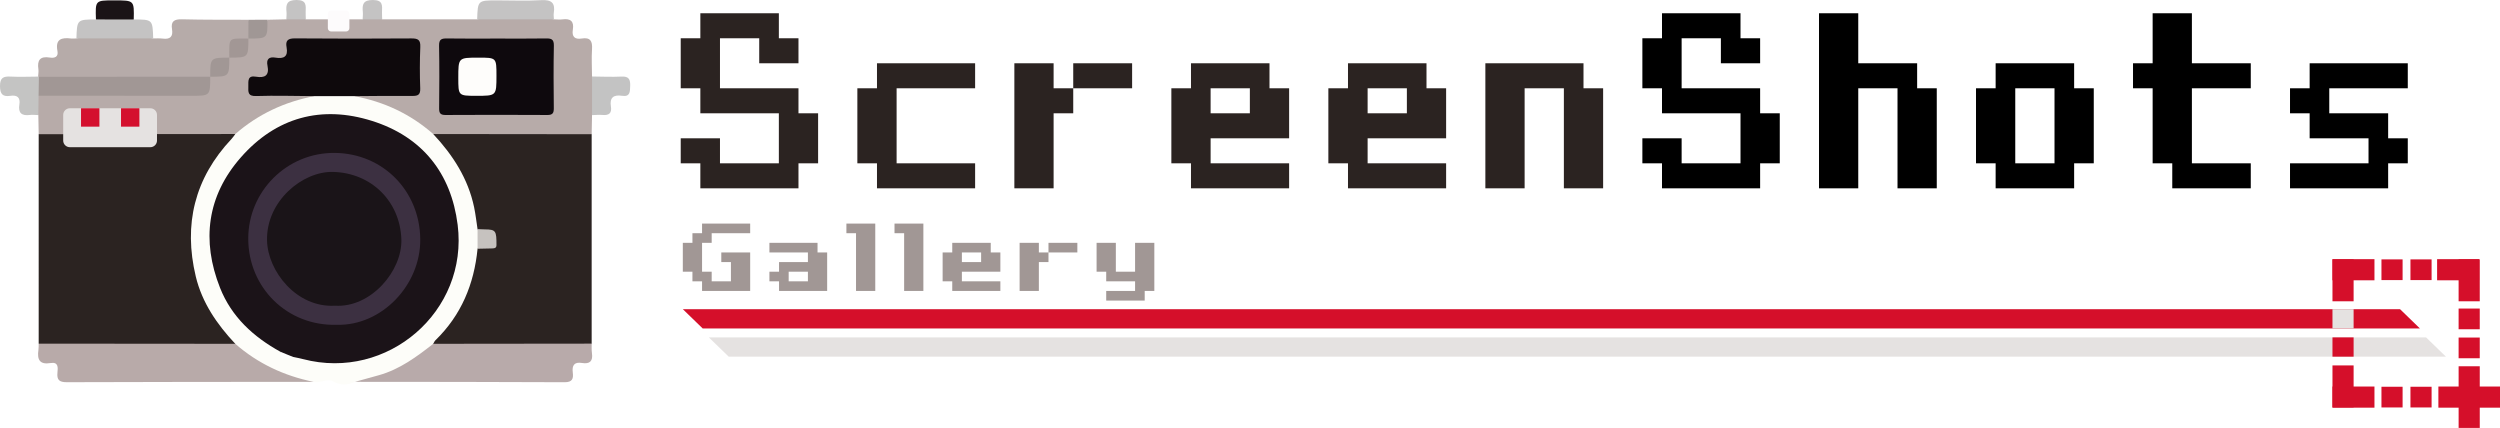
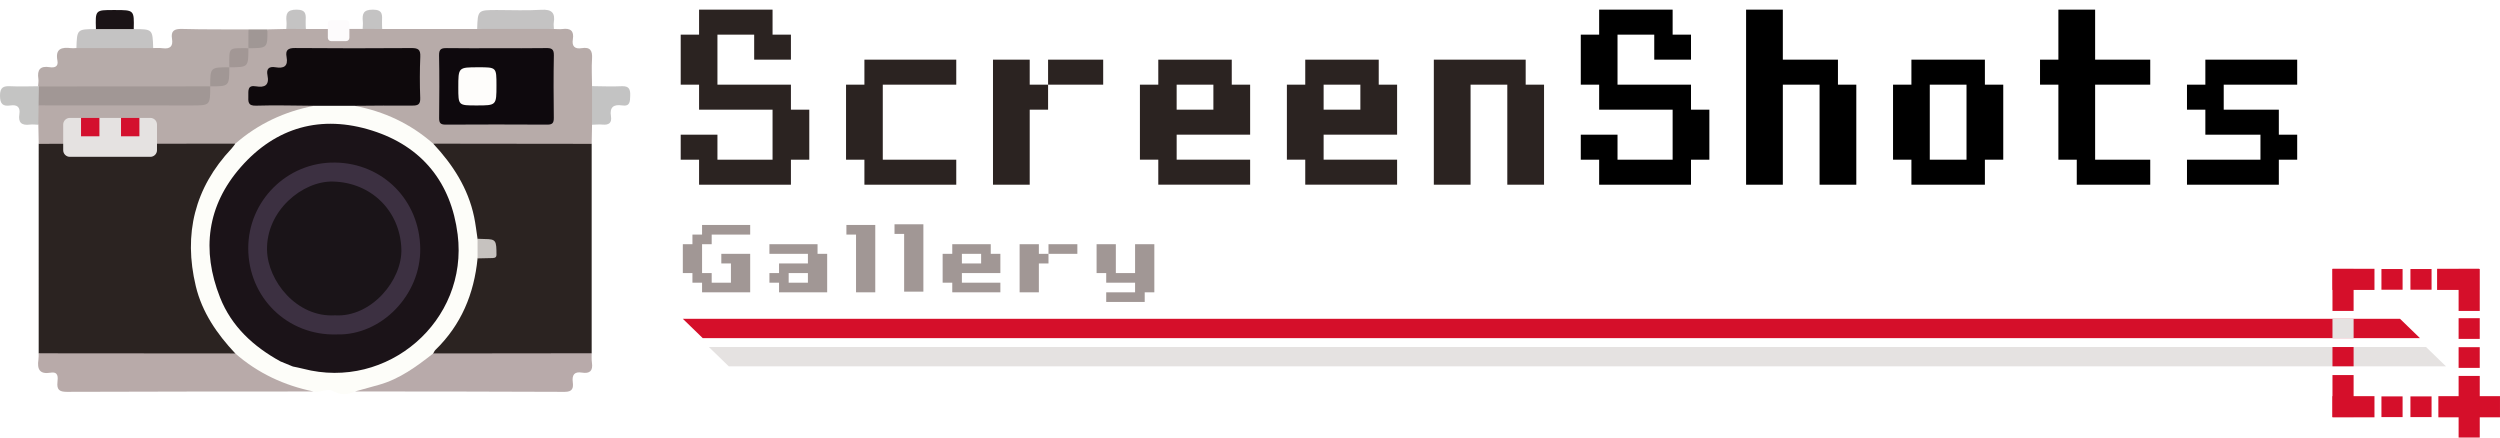
- <svg xmlns="http://www.w3.org/2000/svg" xml:space="preserve" width="471.71" height="80.739">
-   <defs>
-     <clipPath id="a" clipPathUnits="userSpaceOnUse">
-       <path d="M0 64.592h377.368V0H0z" />
-     </clipPath>
-   </defs>
-   <g clip-path="url(#a)" transform="matrix(1.25 0 0 -1.25 0 80.74)">
-     <path d="m0 0 .001 31.613c.496.503 1.141.54 1.783.541a4827 4827 0 0 0 26.365-.004 3.7 3.7 0 0 0 1.1-.148c1.225-.684.239-1.275-.169-1.718-2.206-2.394-3.819-5.107-4.715-8.243-2.155-7.544-.713-14.313 4.366-20.299.309-.364.673-.683.909-1.109.254-.459.196-.809-.344-.998-.62-.204-1.26-.184-1.895-.185-8.33-.006-16.659-.008-24.988.003C1.576-.546.694-.664 0 0" style="fill:#2b2321;fill-opacity:1;fill-rule:nonzero;stroke:none" transform="translate(5.84 12.72)" />
-     <path d="M0 0v-31.609c-.448-.459-1.029-.533-1.621-.535-7.021-.021-14.043-.049-21.064.014a3 3 0 0 0-.783.124c-1.029.419-.484 1.006-.086 1.462.835.956 1.674 1.903 2.385 2.96 1.65 2.452 2.658 5.151 3.201 8.046.153.819.155 1.696.699 2.405.408.293.89.298 1.362.32.68.033 1.1.298 1.079 1.052-.018.671-.402.916-1.011.957-.471.031-.953.025-1.379.288-.565.578-.555 1.359-.681 2.07-.743 4.221-2.489 7.935-5.4 11.106-.398.432-1.398.993-.213 1.715.625.195 1.267.174 1.905.175C-15.212.556-8.818.559-2.423.547-1.584.545-.697.669 0 0" style="fill:#2b2321;fill-opacity:1;fill-rule:nonzero;stroke:none" transform="translate(89.31 44.332)" />
-     <path d="m0 0-23.914.028c-.489-.239-.818.098-1.133.358-2.893 2.389-6.174 3.948-9.848 4.716-.364.076-1.529-.045-.611.972 2.272.447 4.568.141 6.851.202 2.22.06 2.266.063 2.274 2.213.005 1.332-.015 2.665.002 3.997.013.985-.366 1.468-1.405 1.467-5.436-.007-10.872.002-16.308-.006-.873-.001-1.43-.312-1.502-1.256-.077-1.012-.667-1.522-1.65-1.613-.754-.07-1.146-.489-1.215-1.231-.093-.994-.636-1.524-1.63-1.648-.611-.076-1.178-.275-1.125-1.066.057-.847.735-.812 1.303-.827 1.811-.048 3.624-.007 5.436-.023.743-.006 1.495.066 2.218-.182 1.038-.871-.094-.89-.468-1.01-1.257-.401-2.566-.611-3.804-1.109-2.029-.815-3.917-1.843-5.608-3.244-.454-.377-.896-.957-1.65-.708L-83.469.001l-.055 2.882c-.624.982-.61 1.976-.061 2.981.801.58 1.732.427 2.622.429 6.914.015 13.828.035 20.741-.015 1.428-.011 2.24.406 2.269 1.906.046.175.125.339.227.488.15.145.333.312.534.296 1.761-.141 2.201.938 2.246 2.395a.87.87 0 0 0 .307.368c.232.127.488.226.746.205 1.308-.109 1.785.552 1.706 1.773-.014.207.071.409.153.604q.117.22.334.34c1.889-.145 2.408 1.148 2.753 2.624l2.857.066c.982.622 1.964.627 2.945-.004l8.576.005c.983.622 1.966.625 2.948-.003l14.337.001a28 28 0 0 0 11.59 0c.424-.006.856-.065 1.271-.009 1.232.169 1.792-.282 1.581-1.562-.172-1.044.295-1.496 1.331-1.326 1.297.212 1.648-.374 1.566-1.595-.092-1.373-.007-2.757 0-4.136q1.128-2.916 0-5.83z" style="fill:#b7aba9;fill-opacity:1;fill-rule:nonzero;stroke:none" transform="translate(89.31 44.332)" />
-     <path d="M0 0c4.49-.83 8.482-2.698 11.92-5.719 2.967-3.178 5.268-6.733 6.172-11.057.227-1.087.347-2.197.517-3.296.623-.987.619-1.975.003-2.963-.523-5.344-2.463-10.033-6.366-13.821-.144-.139-.219-.349-.326-.527-.996-1.672-2.68-2.538-4.251-3.487-2.307-1.395-4.886-2.016-7.56-2.253-1.134-.532-2.17-.57-3.361.086-.834.459-1.903-.353-2.891-.089-3.914.212-7.297 1.764-10.362 4.111-.588.45-1.25.839-1.457 1.632-2.758 2.939-5.016 6.209-5.963 10.171-1.877 7.849-.184 14.827 5.407 20.762.211.223.377.488.565.733 3.445 3.003 7.44 4.859 11.914 5.719C-4.026.883-2.013.886 0 0" style="fill:#fdfdf9;fill-opacity:1;fill-rule:nonzero;stroke:none" transform="translate(53.475 50.079)" />
-     <path d="M0 0c3.417-2.99 7.39-4.837 11.82-5.743-12.418-.009-24.834-.005-37.251-.054-1.144-.004-1.521.356-1.409 1.454.075.733.168 1.638-1.039 1.437-1.663-.277-2.047.542-1.834 1.974.047.314.028.637.039.957z" style="fill:#b8aaa9;fill-opacity:1;fill-rule:nonzero;stroke:none" transform="translate(35.513 12.696)" />
-     <path d="M0 0c.478-.006.962.035 1.432-.028 1.112-.147 1.594.287 1.41 1.408-.199 1.209.328 1.536 1.507 1.505 3.342-.089 6.687-.057 10.032-.073.65-.949.61-1.895-.015-2.837l.005.005c-.164-.134-.329-.313-.539-.314-1.358-.007-2.026-.673-2.032-2.032-.001-.21-.181-.375-.314-.539l.004.004c-.119-.098-.243-.253-.38-.254-1.498-.011-2.239-.752-2.251-2.25-.001-.138-.155-.261-.254-.381l.005.005c-.518-.469-1.162-.504-1.805-.505a3856 3856 0 0 0-22.561.006 3.6 3.6 0 0 0-1.106.152 1.16 1.16 0 0 0-.511.364c.018.371.098.751.044 1.111-.207 1.366.258 2.005 1.714 1.764.722-.119 1.339.079 1.162.991-.351 1.809.633 2.065 2.067 1.883.261-.033.531.008.796.015A28 28 0 0 0 0 0" style="fill:#b6aba9;fill-opacity:1;fill-rule:nonzero;stroke:none" transform="translate(23.125 58.794)" />
-     <path d="M0 0c1.209.335 2.42.665 3.627 1.006 3.131.881 5.679 2.771 8.184 4.734l23.914.027c.01-.479-.027-.965.042-1.436.179-1.213-.326-1.68-1.509-1.485-1.161.191-1.52-.366-1.384-1.443.113-.902-.038-1.469-1.23-1.463C21.096-.005 10.548-.012 0 0" style="fill:#b8aaaa;fill-opacity:1;fill-rule:nonzero;stroke:none" transform="translate(53.585 6.956)" />
-     <path d="M0 0h-11.59c.094 2.859.094 2.859 3.016 2.859 2.223 0 4.452-.101 6.666.034C-.349 2.987.222 2.462-.024.95-.074.643-.011.317 0 0" style="fill:#c4c3c3;fill-opacity:1;fill-rule:nonzero;stroke:none" transform="translate(83.615 61.675)" />
-     <path d="M0 0h-11.59c.093 2.849.093 2.849 2.947 2.864q2.853 1.15 5.706-.002C-.091 2.853-.091 2.853 0 0" style="fill:#c4c3c3;fill-opacity:1;fill-rule:nonzero;stroke:none" transform="translate(23.125 58.794)" />
-     <path d="m0 0-.038-2.927c-.424.011-.855.076-1.271.022-1.233-.16-1.8.292-1.59 1.576.174 1.063-.329 1.466-1.348 1.315-1.141-.171-1.569.215-1.576 1.457-.008 1.293.519 1.502 1.615 1.445 1.375-.072 2.758-.007 4.137-.001l.12-.033C.616 1.892.622.941 0 0" style="fill:#c4c4c3;fill-opacity:1;fill-rule:nonzero;stroke:none" transform="translate(5.823 50.143)" />
-     <path d="M0 0v5.83c1.488-.011 2.978-.088 4.461-.013 1.129.058 1.332-.462 1.299-1.429-.029-.867-.004-1.657-1.221-1.472-1.29.197-1.905-.268-1.684-1.633.158-.982-.299-1.351-1.263-1.26C1.067.073.531.011 0 0" style="fill:#c3c3c3;fill-opacity:1;fill-rule:nonzero;stroke:none" transform="translate(89.364 47.216)" />
-     <path d="m0 0-5.705.002c-.1 2.875-.1 2.875 2.684 2.874h.16C.066 2.876.066 2.876 0 0" style="fill:#1a1316;fill-opacity:1;fill-rule:nonzero;stroke:none" transform="translate(20.188 61.657)" />
-     <path d="m0 0-2.945.004c.012.367.063.739.028 1.101-.112 1.14.03 1.819 1.527 1.815C.151 2.915 0 2.067-.025 1.102-.034.735-.009.368 0 0" style="fill:#c4c3c3;fill-opacity:1;fill-rule:nonzero;stroke:none" transform="translate(46.164 61.672)" />
-     <path d="m0 0-2.948.002c.011.368.062.739.027 1.102-.111 1.139.028 1.819 1.527 1.814C.147 2.913-.001 2.069-.026 1.103-.036.736-.01.368 0 0" style="fill:#c4c3c3;fill-opacity:1;fill-rule:nonzero;stroke:none" transform="translate(57.689 61.673)" />
-     <path d="m0 0 .015 2.837 2.857.003C2.904.007 2.904.007 0 0" style="fill:#a09795;fill-opacity:1;fill-rule:nonzero;stroke:none" transform="translate(37.49 58.77)" />
-     <path d="m0 0-.003 2.963c.366-.014.732-.038 1.098-.04 1.69-.011 1.757-.237 1.759-2.382 0-.528-.452-.485-.814-.495Q1.02.021 0 0" style="fill:#c6c2bf;fill-opacity:1;fill-rule:nonzero;stroke:none" transform="translate(72.088 27.043)" />
-     <path d="m0 0-6.039.002c-2.926.017-5.854.11-8.776.015-1.285-.042-1.186.626-1.175 1.462.01.813-.143 1.684 1.162 1.457 1.314-.227 2.04.171 1.73 1.665-.203.982.226 1.381 1.209 1.213 1.239-.213 1.942.137 1.673 1.562-.19 1.006.193 1.354 1.272 1.343 5.855-.054 11.712-.046 17.567-.006 1 .007 1.395-.212 1.345-1.304a78 78 0 0 1-.01-6.227C9.991.233 9.652.024 8.777.032 5.852.062 2.926.017 0 0" style="fill:#0e090c;fill-opacity:1;fill-rule:nonzero;stroke:none" transform="translate(53.475 50.079)" />
-     <path d="M0 0c2.453.001 4.907-.026 7.36.016.823.015 1.245-.094 1.225-1.093-.064-3.146-.043-6.293-.009-9.439.008-.742-.186-1.027-.976-1.022q-7.679.045-15.359 0c-.792-.004-.983.277-.975 1.017.033 3.146.053 6.294-.01 9.439-.02.995.397 1.111 1.224 1.096C-5.014-.029-2.507-.001 0 0" style="fill:#0e090d;fill-opacity:1;fill-rule:nonzero;stroke:none" transform="translate(75.019 58.773)" />
-     <path d="m0 0 .049 2.854 25.862.016c-.005-2.882-.005-2.883-2.835-2.882z" style="fill:#a19795;fill-opacity:1;fill-rule:nonzero;stroke:none" transform="translate(5.823 50.143)" />
-     <path d="M0 0c.006 2.878.006 2.878 2.885 2.885C2.879.006 2.879.006 0 0" style="fill:#a19795;fill-opacity:1;fill-rule:nonzero;stroke:none" transform="translate(31.73 53.009)" />
-     <path d="M0 0c.004 3.138-.243 2.878 2.885 2.885C2.88.006 2.88.006 0 0" style="fill:#a29795;fill-opacity:1;fill-rule:nonzero;stroke:none" transform="translate(34.61 55.89)" />
-     <path d="M0 0c-4.07 2.245-7.377 5.258-9.116 9.654-2.824 7.143-1.956 13.875 3.131 19.676 5.318 6.064 12.173 7.936 19.824 5.516 7.543-2.384 11.931-7.861 12.914-15.686C28.394 6.098 16.149-4.44 3.424-1.109c-.509.134-1.029.227-1.544.339C1.157-.75.445-.701 0 0" style="fill:#1b1318;fill-opacity:1;fill-rule:nonzero;stroke:none" transform="translate(42.33 11.492)" />
-     <path d="m0 0 1.88-.77C.258-1.285-.024-1.17 0 0" style="fill:#fefefe;fill-opacity:1;fill-rule:nonzero;stroke:none" transform="translate(42.33 11.492)" />
-     <path d="M0 0c-2.724.001-2.724.001-2.724 2.718 0 3.042 0 3.042 3.04 3.043 2.721.002 2.721.002 2.721-2.722C3.036-.001 3.036-.001 0 0" style="fill:#fefdfb;fill-opacity:1;fill-rule:nonzero;stroke:none" transform="translate(71.903 50.13)" />
-     <path d="M0 0c-7.45-.226-13.354 5.563-13.372 12.991-.016 7.137 5.833 13.043 13.097 12.954 7.222-.089 12.786-5.71 12.866-13.01C12.668 5.973 6.746-.177 0 0" style="fill:#3c3041;fill-opacity:1;fill-rule:nonzero;stroke:none" transform="translate(50.845 15.565)" />
-     <path d="M0 0c-5.787-.341-10.156 5.195-10.259 9.849-.131 5.961 5.376 10.455 9.947 10.347 5.799-.138 10.123-4.436 10.33-10.146C10.19 5.282 5.438-.339 0 0" style="fill:#1a1418;fill-opacity:1;fill-rule:nonzero;stroke:none" transform="translate(50.566 18.447)" />
-     <path d="M0 0h11.85v-3.775h2.963v-7.551H11.85v-3.775H-2.962v3.775h-2.963v3.776H0v-3.776h8.888v7.551h-11.85V0h-2.963v7.55h2.963v3.775h11.85V7.55h2.962V3.775H5.925V7.55H0z" style="fill:#2b2321;fill-opacity:1;fill-rule:nonzero;stroke:none" transform="translate(108.678 51.266)" />
-     <path d="M0 0h14.813v-3.775H2.962v-11.326h11.851v-3.774H0v3.774h-2.962v11.326H0z" style="fill:#2b2321;fill-opacity:1;fill-rule:nonzero;stroke:none" transform="translate(132.378 55.041)" />
-     <path d="M162.002 55.041h8.888v-3.775h-8.888zm-2.963-18.875h-5.924v18.875h5.924v-3.775h2.963v-3.775h-2.963zm29.624 15.1h-5.925v-3.775h5.925zm-8.887 3.775h11.85v-3.775h2.963v-7.55h-11.85v-3.775h11.85v-3.775h-14.813v3.775h-2.962v11.325h2.962zm32.587-3.775h-5.925v-3.775h5.925zm-8.888 3.775h11.851v-3.775h2.962v-7.55h-11.85v-3.775h11.85v-3.775h-14.813v3.775h-2.962v11.325h2.962z" style="fill:#2b2321;fill-opacity:1;fill-rule:nonzero;stroke:none" />
-     <path d="M0 0h14.813v-3.775h2.962v-15.1H11.85v15.1H5.925v-15.1H0z" style="fill:#2b2321;fill-opacity:1;fill-rule:nonzero;stroke:none" transform="translate(224.212 55.041)" />
-     <path d="M0 0h11.85v-3.775h2.963v-7.551H11.85v-3.775H-2.962v3.775h-2.963v3.776H0v-3.776h8.888v7.551h-11.85V0h-2.963v7.55h2.963v3.775h11.85V7.55h2.962V3.775H5.925V7.55H0z" style="fill:#000;fill-opacity:1;fill-rule:nonzero;stroke:none" transform="translate(253.837 51.266)" />
-     <path d="M0 0h5.925v-7.55h8.888v-3.775h2.962v-15.101H11.85v15.101H5.925v-15.101H0z" style="fill:#000;fill-opacity:1;fill-rule:nonzero;stroke:none" transform="translate(274.574 62.591)" />
-     <path d="M310.123 51.266h-5.925V39.94h5.925zm2.963-15.1h-11.85v3.775h-2.963v11.325h2.963v3.775h11.85v-3.775h2.962V39.941h-2.962z" style="fill:#000;fill-opacity:1;fill-rule:nonzero;stroke:none" />
-     <path d="M0 0h2.962v7.55h5.925V0h8.888v-3.775H8.887v-11.326h8.888v-3.774H5.925v3.774H2.962v11.326H0z" style="fill:#000;fill-opacity:1;fill-rule:nonzero;stroke:none" transform="translate(321.973 55.041)" />
-     <path d="M0 0h8.888v-3.775h2.962V-7.55H8.888v-3.775H-5.925v3.775h11.85v3.775h-8.887V0h-2.963v3.775h2.963V7.55H11.85V3.775H0z" style="fill:#000;fill-opacity:1;fill-rule:nonzero;stroke:none" transform="translate(351.597 47.49)" />
-     <path d="M0 0h1.452v-1.453h2.905v2.905H2.905v1.453h4.358v-5.81H0v1.452h-1.453V0h-1.452v4.357h1.452V5.81H0v1.453h7.263V5.81H1.452V4.357H0z" style="fill:#a19795;fill-opacity:1;fill-rule:nonzero;stroke:none" transform="translate(105.974 23.58)" />
-     <path d="M121.952 23.58h-2.905v-1.453h2.905zm-4.358 1.452h4.358v1.453h-5.811v1.453h7.263v-1.453h1.453v-5.81h-7.263v1.453h-1.453v1.452h1.453z" style="fill:#a19795;fill-opacity:1;fill-rule:nonzero;stroke:none" />
-     <path d="M0 0h4.357v-10.168H1.453v8.715H0z" style="fill:#a19795;fill-opacity:1;fill-rule:nonzero;stroke:none" transform="translate(127.762 30.843)" />
-     <path d="M0 0h4.357v-10.168H1.453v8.715H0z" style="fill:#a19795;fill-opacity:1;fill-rule:nonzero;stroke:none" transform="translate(135.024 30.843)" />
-     <path d="M148.098 26.485h-2.905v-1.453h2.905zm-4.358 1.453h5.81v-1.453h1.453V23.58h-5.81v-1.452h5.81v-1.453h-7.263v1.453h-1.453v4.357h1.453zm14.525 0h4.358v-1.453h-4.358zm-1.452-7.263h-2.905v7.263h2.905v-1.453h1.452v-1.453h-1.452z" style="fill:#a19795;fill-opacity:1;fill-rule:nonzero;stroke:none" />
-     <path d="M0 0h4.357v1.453H0v1.452h-1.453v4.358h2.906V2.905h2.904v4.358h2.906V0H5.81v-1.453H0z" style="fill:#a19795;fill-opacity:1;fill-rule:nonzero;stroke:none" transform="translate(166.98 20.675)" />
-     <path d="M0 0h-259.211l3.001-2.911H3z" style="fill:#d50f2a;fill-opacity:1;fill-rule:nonzero;stroke:none" transform="translate(362.28 17.922)" />
-     <path d="M0 0h-259.211l3.001-2.911H3z" style="fill:#e5e2e1;fill-opacity:1;fill-rule:nonzero;stroke:none" transform="translate(366.207 13.665)" />
-     <path d="M0 0h-2.253c-.275 0-.5.225-.5.5v2.165c0 .275.225.5.5.5H0c.275 0 .5-.225.5-.5V.5C.5.225.275 0 0 0" style="fill:#fdfbfc;fill-opacity:1;fill-rule:nonzero;stroke:none" transform="translate(52.24 59.839)" />
-     <path d="M0 0h-12.158c-.55 0-1 .45-1 1v3.876c0 .55.45 1 1 1H0c.55 0 1-.45 1-1V1C1 .45.55 0 0 0" style="fill:#e5e2e1;fill-opacity:1;fill-rule:nonzero;stroke:none" transform="translate(22.698 42.373)" />
-     <path d="M15.006 45.474h-2.775v2.775h2.775zm6.036 0h-2.775v2.775h2.775z" style="fill:#d4102e;fill-opacity:1;fill-rule:nonzero;stroke:none" />
-     <path d="M358.418 22.282h-6.338v3.191h6.338zm15.794 0h-6.338v3.191h6.338zM358.418 3.055h-6.338v3.191h6.338zm18.95 0h-9.301v3.191h9.301z" style="fill:#d50f2a;fill-opacity:1;fill-rule:nonzero;stroke:none" />
-     <path d="M0 0v-9.301h-3.191V0z" style="fill:#d50f2a;fill-opacity:1;fill-rule:nonzero;stroke:none" transform="translate(374.313 9.301)" />
-     <path d="M374.311 19.113h-3.191v6.338h3.191zm-19.04-16.018h-3.191v6.338h3.191zm0 16.018h-3.191v6.338h3.191zm19.04-4.221h-3.191v3.125h3.191zm0-4.377h-3.191v3.125h3.191zm-7.269 11.799h-3.191v3.125h3.191zm-4.377 0h-3.191v3.125h3.191z" style="fill:#d50f2a;fill-opacity:1;fill-rule:nonzero;stroke:none" />
-     <path d="M355.271 15.011h-3.191v2.911h3.191z" style="fill:#e5e2e1;fill-opacity:1;fill-rule:nonzero;stroke:none" />
-     <path d="M355.271 10.754h-3.191v2.911h3.191zm7.394-7.666h-3.191v3.125h3.191zm4.377 0h-3.191v3.125h3.191z" style="fill:#d50f2a;fill-opacity:1;fill-rule:nonzero;stroke:none" />
-   </g>
+ <svg xmlns="http://www.w3.org/2000/svg" width="471.71" height="82.558" version="1.1" xml:space="preserve">
+   <path d="m7.3 66.658 0.001-39.516c0.62-0.629 1.426-0.675 2.229-0.676a6033.8 6033.8 0 0 1 32.956 5e-3 4.625 4.625 0 0 1 1.375 0.185c1.531 0.855 0.299 1.594-0.211 2.147-2.757 2.993-4.774 6.384-5.894 10.304-2.694 9.43-0.891 17.891 5.457 25.374 0.386 0.455 0.841 0.854 1.136 1.386 0.318 0.574 0.245 1.011-0.43 1.248-0.775 0.255-1.575 0.23-2.369 0.231-10.412 0.007-20.824 0.01-31.235-0.004-1.046-0.001-2.149 0.146-3.016-0.684" fill="#2b2321" />
+   <path d="m111.64 27.143v39.511c-0.56 0.574-1.286 0.666-2.026 0.669-8.776 0.026-17.554 0.061-26.33-0.018a3.75 3.75 0 0 1-0.979-0.155c-1.286-0.524-0.605-1.258-0.107-1.827 1.044-1.195 2.092-2.379 2.981-3.7 2.062-3.065 3.322-6.439 4.001-10.058 0.191-1.024 0.194-2.12 0.874-3.006 0.51-0.366 1.113-0.372 1.702-0.4 0.85-0.041 1.375-0.372 1.349-1.315-0.022-0.839-0.502-1.145-1.264-1.196-0.589-0.039-1.191-0.031-1.724-0.36-0.706-0.723-0.694-1.699-0.851-2.587-0.929-5.276-3.111-9.919-6.75-13.882-0.497-0.54-1.748-1.241-0.266-2.144 0.781-0.244 1.584-0.217 2.381-0.219 7.994-0.007 15.986-0.011 23.98 0.004 1.049 0.003 2.158-0.152 3.029 0.684" fill="#2b2321" />
+   <path d="m111.64 27.143-29.892-0.035c-0.611 0.299-1.022-0.122-1.416-0.448-3.616-2.986-7.718-4.935-12.31-5.895-0.455-0.095-1.911 0.056-0.764-1.215 2.84-0.559 5.71-0.176 8.564-0.253 2.775-0.075 2.833-0.079 2.842-2.766 0.006-1.665-0.019-3.331 0.003-4.996 0.016-1.231-0.458-1.835-1.756-1.834-6.795 0.009-13.59-0.003-20.385 0.007-1.091 0.001-1.788 0.39-1.877 1.57-0.096 1.265-0.834 1.903-2.062 2.016-0.943 0.087-1.433 0.611-1.519 1.539-0.116 1.242-0.795 1.905-2.038 2.06-0.764 0.095-1.472 0.344-1.406 1.333 0.071 1.059 0.919 1.015 1.629 1.034 2.264 0.06 4.53 0.009 6.795 0.029 0.929 0.007 1.869-0.083 2.772 0.228 1.298 1.089-0.117 1.113-0.585 1.262-1.571 0.501-3.208 0.764-4.755 1.386-2.536 1.019-4.896 2.304-7.01 4.055-0.568 0.471-1.12 1.196-2.062 0.885l-37.102 0.036-0.069-3.603c-0.78-1.228-0.762-2.47-0.076-3.726 1.001-0.725 2.165-0.534 3.277-0.536 8.643-0.019 17.285-0.044 25.926 0.019 1.785 0.014 2.8-0.507 2.836-2.382 0.058-0.219 0.156-0.424 0.284-0.61 0.188-0.181 0.416-0.39 0.667-0.37 2.201 0.176 2.751-1.173 2.808-2.994a1.087 1.087 0 0 1 0.384-0.46c0.29-0.159 0.61-0.282 0.932-0.256 1.635 0.136 2.231-0.69 2.132-2.216-0.018-0.259 0.089-0.511 0.191-0.755q0.146-0.275 0.417-0.425c2.361 0.181 3.01-1.435 3.441-3.28l3.571-0.083c1.228-0.777 2.455-0.784 3.681 5e-3l10.72-0.006c1.229-0.777 2.458-0.781 3.685 0.004l17.921-0.001a35 35 0 0 1 14.488 0c0.53 0.007 1.07 0.081 1.589 0.011 1.54-0.211 2.24 0.352 1.976 1.952-0.215 1.305 0.369 1.87 1.664 1.657 1.621-0.265 2.06 0.468 1.958 1.994-0.115 1.716-9e-3 3.446 0 5.17q1.41 3.645 0 7.287z" fill="#b7aba9" />
+   <path d="m66.844 19.96c5.612 1.038 10.602 3.373 14.9 7.149 3.709 3.973 6.585 8.416 7.715 13.821 0.284 1.359 0.434 2.746 0.646 4.12 0.779 1.234 0.774 2.469 0.004 3.704-0.654 6.68-3.079 12.541-7.957 17.276-0.18 0.174-0.274 0.436-0.407 0.659-1.245 2.09-3.35 3.172-5.314 4.359-2.884 1.744-6.107 2.52-9.45 2.816-1.417 0.665-2.712 0.713-4.201-0.107-1.042-0.574-2.379 0.441-3.614 0.111-4.893-0.265-9.121-2.205-12.952-5.139-0.735-0.562-1.562-1.049-1.821-2.04-3.447-3.674-6.27-7.761-7.454-12.714-2.346-9.811-0.23-18.534 6.759-25.952 0.264-0.279 0.471-0.61 0.706-0.916 4.306-3.754 9.3-6.074 14.892-7.149 2.516-1.101 5.032-1.105 7.549 0.003" fill="#fdfdf9" />
+   <path d="m44.391 66.688c4.271 3.737 9.238 6.046 14.775 7.179-15.522 0.011-31.042 0.006-46.564 0.068-1.43 5e-3 -1.901-0.445-1.761-1.817 0.094-0.916 0.21-2.047-1.299-1.796-2.079 0.346-2.559-0.677-2.292-2.467 0.059-0.393 0.035-0.796 0.049-1.196z" fill="#b8aaa9" />
+   <path d="m28.906 9.066c0.598 0.007 1.202-0.044 1.79 0.035 1.39 0.184 1.992-0.359 1.762-1.76-0.249-1.511 0.41-1.92 1.884-1.881 4.178 0.111 8.359 0.071 12.54 0.091 0.812 1.186 0.762 2.369-0.019 3.546l0.006-0.006c-0.205 0.168-0.411 0.391-0.674 0.393-1.698 0.009-2.533 0.841-2.54 2.54-0.001 0.263-0.226 0.469-0.393 0.674l5e-3 -5e-3c-0.149 0.122-0.304 0.316-0.475 0.318-1.873 0.014-2.799 0.94-2.814 2.812-0.001 0.172-0.194 0.326-0.318 0.476l0.006-0.006c-0.647 0.586-1.452 0.63-2.256 0.631a4820 4820 0 0 1-28.201-0.007 4.5 4.5 0 0 1-1.383-0.19 1.45 1.45 0 0 1-0.639-0.455c0.022-0.464 0.122-0.939 0.055-1.389-0.259-1.708 0.323-2.506 2.143-2.205 0.902 0.149 1.674-0.099 1.452-1.239-0.439-2.261 0.791-2.581 2.584-2.354 0.326 0.041 0.664-0.01 0.995-0.019a35 35 0 0 1 14.488 0" fill="#b6aba9" />
+   <path d="m66.981 73.863c1.511-0.419 3.025-0.831 4.534-1.258 3.914-1.101 7.099-3.464 10.23-5.918l29.892-0.034c0.013 0.599-0.034 1.206 0.052 1.795 0.224 1.516-0.407 2.1-1.886 1.856-1.451-0.239-1.9 0.458-1.73 1.804 0.141 1.127-0.048 1.836-1.538 1.829-13.185-0.069-26.37-0.06-39.555-0.075" fill="#b8aaaa" />
+   <path d="m104.52 5.465h-14.488c0.117-3.574 0.117-3.574 3.77-3.574 2.779 0 5.565 0.126 8.332-0.043 1.949-0.117 2.663 0.539 2.355 2.429-0.062 0.384 0.016 0.791 0.03 1.188" fill="#c4c3c3" />
+   <path d="m28.906 9.066h-14.488c0.116-3.561 0.116-3.561 3.684-3.58q3.566-1.438 7.133 0.003c3.558 0.011 3.558 0.011 3.671 3.578" fill="#c4c3c3" />
+   <path d="m7.279 19.88-0.048 3.659c-0.53-0.014-1.069-0.095-1.589-0.028-1.541 0.2-2.25-0.365-1.988-1.97 0.217-1.329-0.411-1.833-1.685-1.644-1.426 0.214-1.961-0.269-1.97-1.821-0.01-1.616 0.649-1.877 2.019-1.806 1.719 0.09 3.447 0.009 5.171 0.001l0.15 0.041c0.709 1.202 0.716 2.391-0.061 3.567" fill="#c4c4c3" />
+   <path d="m111.71 23.538v-7.287c1.86 0.014 3.723 0.11 5.576 0.016 1.411-0.072 1.665 0.578 1.624 1.786-0.036 1.084-5e-3 2.071-1.526 1.84-1.613-0.246-2.381 0.335-2.105 2.041 0.198 1.228-0.374 1.689-1.579 1.575-0.656-0.062-1.326 0.015-1.99 0.029" fill="#c3c3c3" />
+   <path d="m25.235 5.487-7.131-0.003c-0.125-3.594-0.125-3.594 3.355-3.592h0.2c3.659 0 3.659 0 3.576 3.595" fill="#1a1316" />
+   <path d="m57.705 5.468-3.681-5e-3c0.015-0.459 0.079-0.924 0.035-1.376-0.14-1.425 0.037-2.274 1.909-2.269 1.926 0.006 1.738 1.066 1.706 2.272-0.011 0.459 0.02 0.917 0.031 1.377" fill="#c4c3c3" />
+   <path d="m72.111 5.467-3.685-0.003c0.014-0.46 0.077-0.924 0.034-1.377-0.139-1.424 0.035-2.274 1.909-2.268 1.926 0.006 1.741 1.061 1.71 2.269-0.013 0.459 0.02 0.919 0.033 1.379" fill="#c4c3c3" />
+   <path d="m46.863 9.096 0.019-3.546 3.571-0.004c0.04 3.541 0.04 3.541-3.59 3.55" fill="#a09795" />
+   <path d="m90.11 48.755-0.004-3.704c0.458 0.018 0.915 0.048 1.373 0.05 2.112 0.014 2.196 0.296 2.199 2.978 0 0.66-0.565 0.606-1.018 0.619q-1.275 0.031-2.55 0.058" fill="#c6c2bf" />
+   <path d="m66.844 19.96-7.549-0.003c-3.658-0.021-7.317-0.138-10.97-0.019-1.606 0.052-1.482-0.782-1.469-1.827 0.013-1.016-0.179-2.105 1.452-1.821 1.643 0.284 2.55-0.214 2.163-2.081-0.254-1.228 0.282-1.726 1.511-1.516 1.549 0.266 2.428-0.171 2.091-1.952-0.237-1.258 0.241-1.692 1.59-1.679 7.319 0.068 14.64 0.058 21.959 0.007 1.25-0.009 1.744 0.265 1.681 1.63a97.5 97.5 0 0 0-0.013 7.784c0.041 1.186-0.383 1.448-1.476 1.438-3.656-0.037-7.314 0.019-10.971 0.04" fill="#0e090c" />
+   <path d="m93.774 9.092c3.066-0.001 6.134 0.033 9.2-0.02 1.029-0.019 1.556 0.117 1.531 1.366-0.08 3.933-0.054 7.866-0.011 11.799 0.01 0.927-0.233 1.284-1.22 1.278q-9.599-0.056-19.199 0c-0.99 5e-3 -1.229-0.346-1.219-1.271 0.041-3.933 0.066-7.867-0.013-11.799-0.025-1.244 0.496-1.389 1.53-1.37 3.132 0.054 6.266 0.019 9.4 0.018" fill="#0e090d" />
+   <path d="m7.279 19.88 0.061-3.567 32.327-0.02c-0.006 3.603-0.006 3.604-3.544 3.603z" fill="#a19795" />
+   <path d="m39.663 16.297c0.007-3.598 0.007-3.598 3.606-3.606-0.007 3.599-0.007 3.599-3.606 3.606" fill="#a19795" />
+   <path d="m43.263 12.696c5e-3 -3.922-0.304-3.598 3.606-3.606-0.006 3.599-0.006 3.599-3.606 3.606" fill="#a29795" />
+   <path d="m52.913 68.193c-5.088-2.806-9.221-6.572-11.395-12.068-3.53-8.929-2.445-17.344 3.914-24.595 6.647-7.58 15.216-9.92 24.78-6.895 9.429 2.98 14.914 9.826 16.142 19.608 2.051 16.328-13.255 29.5-29.161 25.336-0.636-0.168-1.286-0.284-1.93-0.424-0.904-0.025-1.794-0.086-2.35-0.963" fill="#1b1318" />
+   <path d="m52.913 68.193 2.35 0.963c-2.027 0.644-2.38 0.5-2.35-0.963" fill="#fefefe" />
+   <path d="m89.879 19.896c-3.405-0.001-3.405-0.001-3.405-3.397 0-3.803 0-3.803 3.8-3.804 3.401-0.003 3.401-0.003 3.401 3.402-0.001 3.8-0.001 3.8-3.796 3.799" fill="#fefdfb" />
+   <path d="m63.556 63.102c-9.312 0.282-16.692-6.954-16.715-16.239-0.02-8.921 7.291-16.304 16.371-16.192 9.027 0.111 15.982 7.138 16.082 16.262 0.096 8.703-7.306 16.39-15.739 16.169" fill="#3c3041" />
+   <path d="m63.208 59.5c-7.234 0.426-12.695-6.494-12.824-12.311-0.164-7.451 6.72-13.069 12.434-12.934 7.249 0.172 12.654 5.545 12.912 12.682 0.215 5.96-5.725 12.986-12.522 12.562" fill="#1a1418" />
+   <path d="m65.3 7.76h-2.816c-0.344 0-0.625-0.281-0.625-0.625v-2.706c0-0.344 0.281-0.625 0.625-0.625h2.816c0.344 0 0.625 0.281 0.625 0.625v2.706c0 0.344-0.281 0.625-0.625 0.625" fill="#fdfbfc" />
+   <path d="m28.373 29.592h-15.198c-0.688 0-1.25-0.562-1.25-1.25v-4.845c0-0.688 0.562-1.25 1.25-1.25h15.198c0.688 0 1.25 0.562 1.25 1.25v4.845c0 0.688-0.562 1.25-1.25 1.25" fill="#e5e2e1" />
+   <path d="m18.758 25.716h-3.469v-3.469h3.469zm7.545 0h-3.469v-3.469h3.469z" fill="#d4102e" />
+   <path d="m452.85 60.156h-324.01l3.751 3.639h324.01z" fill="#d50f2a" />
+   <path d="m457.76 65.477h-324.01l3.751 3.638 324.01 5e-4z" fill="#e5e2e1" />
+   <path d="m440.1 50.744v7.924h3.988v-7.924z" fill="#d50f2a" stroke-width="1.25" />
+   <path d="m440.1 50.717v3.988h7.924v-3.988z" fill="#d50f2a" stroke-width="1.25" />
+   <path d="m449.34 50.76v3.906h3.99v-3.906z" fill="#d50f2a" stroke-width="1.25" />
+   <path d="m454.81 50.76v3.906h3.988v-3.906z" fill="#d50f2a" stroke-width="1.25" />
+   <path d="m459.84 50.717v3.988h7.924v-3.988z" fill="#d50f2a" stroke-width="1.25" />
+   <path d="m463.9 50.744v7.924h3.988v-7.924z" fill="#d50f2a" stroke-width="1.25" />
+   <path d="m463.9 60.037v3.906h3.988v-3.906z" fill="#d50f2a" stroke-width="1.25" />
+   <path d="m463.9 65.508v3.906h3.988v-3.906z" fill="#d50f2a" stroke-width="1.25" />
+   <path d="m467.89 70.932v11.626h-3.989v-11.626z" fill="#d50f2a" />
+   <path d="m460.08 74.75v3.99h11.627v-3.99z" fill="#d50f2a" stroke-width="1.25" />
+   <path d="m454.81 74.793v3.906h3.988v-3.906z" fill="#d50f2a" stroke-width="1.25" />
+   <path d="m449.34 74.793v3.906h3.99v-3.906z" fill="#d50f2a" stroke-width="1.25" />
+   <path d="m440.1 74.75v3.99h7.924v-3.99z" fill="#d50f2a" stroke-width="1.25" />
+   <path d="m440.1 70.768v7.922h3.988v-7.922z" fill="#d50f2a" stroke-width="1.25" />
+   <path d="m440.1 65.477v3.639h3.988v-3.639z" fill="#d50f2a" stroke-width="1.25" />
+   <path d="m444.09 63.795h-3.989v-3.639h3.989z" fill="#e5e2e1" />
+   <path d="m135.37 15.975h13.864v4.719h3.467v9.439h-3.467v4.719h-17.329v-4.719h-3.467v-4.72h6.932v4.72h10.399v-9.439h-13.864v-4.719h-3.467v-9.438h3.467v-4.719h13.864v4.719h3.465v4.719h-6.932v-4.719h-6.932z" fill="#2b2321" />
+   <path d="m163.1 11.256h17.331v4.719h-13.865v14.158h13.865v4.718h-17.331v-4.718h-3.465v-14.158h3.465z" fill="#2b2321" />
+   <path d="m187.36 11.256v23.594h6.93v-14.156h3.467v-4.719h-3.467v-4.719zm10.396 4.719h10.398v-4.719h-10.398z" fill="#2b2321" stroke-width="1.25" />
+   <path d="m218.55 11.256v4.719h-3.465v14.156h3.465v4.719h17.33v-4.719h-13.863v-4.719h13.863v-9.438h-3.467v-4.719zm3.465 4.719h6.932v4.719h-6.932z" fill="#2b2321" stroke-width="1.25" />
+   <path d="m246.28 11.256v4.719h-3.465v14.156h3.465v4.719h17.33v-4.719h-13.863v-4.719h13.863v-9.438h-3.465v-4.719zm3.467 4.719h6.932v4.719h-6.932z" fill="#2b2321" stroke-width="1.25" />
+   <path d="m270.54 11.256h17.331v4.719h3.465v18.875h-6.932v-18.875h-6.932v18.875h-6.932z" fill="#2b2321" />
+   <path d="m305.2 15.975h13.864v4.719h3.467v9.439h-3.467v4.719h-17.329v-4.719h-3.467v-4.72h6.932v4.72h10.399v-9.439h-13.864v-4.719h-3.467v-9.438h3.467v-4.719h13.864v4.719h3.465v4.719h-6.932v-4.719h-6.932z" />
+   <path d="m329.46 1.818h6.932v9.438h10.399v4.719h3.465v18.876h-6.932v-18.876h-6.932v18.876h-6.932z" />
+   <path d="m371.05 15.975h-6.932v14.158h6.932zm3.467 18.875h-13.864v-4.719h-3.467v-14.156h3.467v-4.719h13.864v4.719h3.465v14.156h-3.465z" />
+   <path d="m384.92 11.256h3.465v-9.438h6.932v9.438h10.399v4.719h-10.399v14.158h10.399v4.718h-13.864v-4.718h-3.467v-14.158h-3.465z" />
+   <path d="m419.58 20.695h10.399v4.719h3.465v4.719h-3.465v4.719h-17.331v-4.719h13.864v-4.719h-10.397v-4.719h-3.467v-4.719h3.467v-4.719h17.329v4.719h-13.864z" />
+   <path d="m168.78 42.318v1.816h1.816v10.895h3.631v-12.711h-5.447zm-36.312 0.127v1.816h-1.816v1.816h-1.814v5.447h1.814v1.816h1.816v1.815h9.08v-7.262h-5.447v1.815h1.814v3.633h-3.631v-1.816h-1.816v-5.447h1.816v-1.816h7.264v-1.816h-9.08zm27.236 0v1.816h1.816v10.895h3.629v-12.711h-5.445zm-14.527 3.633v1.816h7.264v1.815h-5.447v1.816h-1.816v1.815h1.816v1.816h9.08v-7.262h-1.816v-1.816h-9.08zm34.5 0v1.816h-1.816v5.445h1.816v1.816h9.078v-1.816h-7.262v-1.815h7.262v-3.631h-1.816v-1.816h-7.262zm12.709 0v9.078h3.631v-5.445h1.816v-1.816h-1.816v-1.816h-3.631zm5.447 1.816h5.447v-1.816h-5.447v1.816zm9.076-1.816v5.447h1.816v1.815h5.447v1.816h-5.447v1.816h7.264v-1.816h1.816v-9.078h-3.633v5.447h-3.631v-5.447h-3.633zm-25.416 1.816h3.631v1.816h-3.631v-1.816zm-32.684 3.631h3.631v1.816h-3.631v-1.816z" fill="#a19795" />
</svg>
